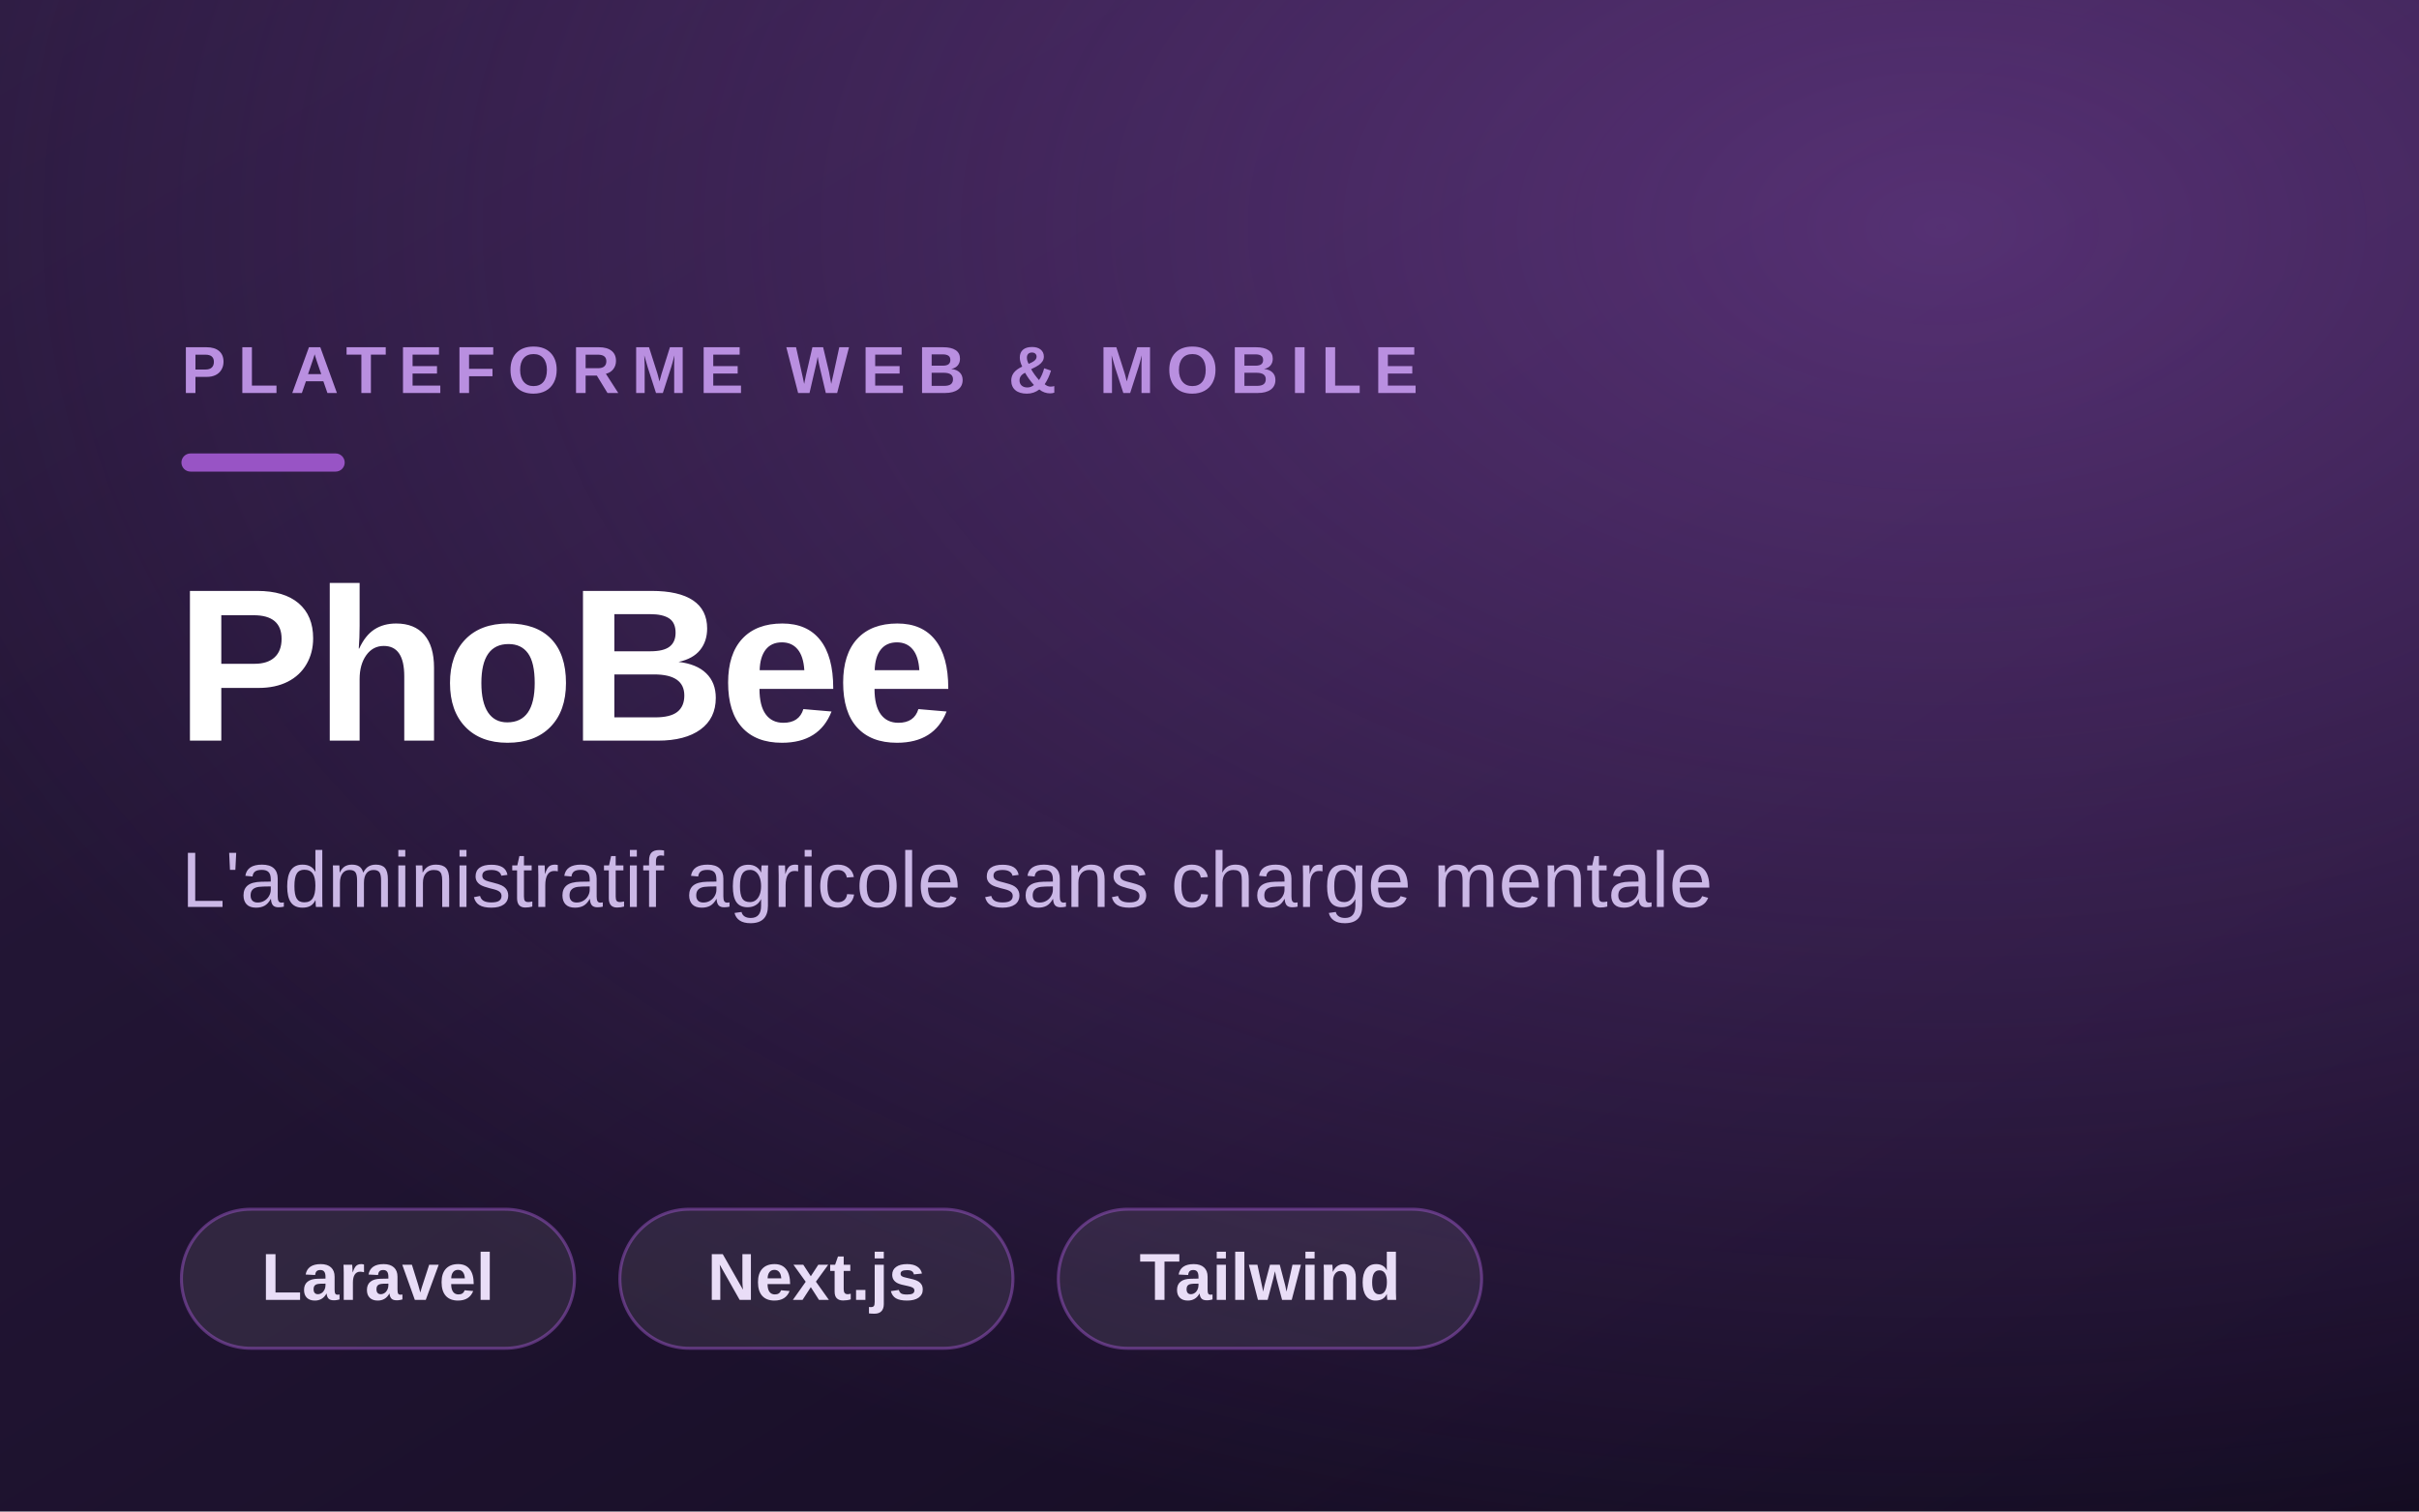
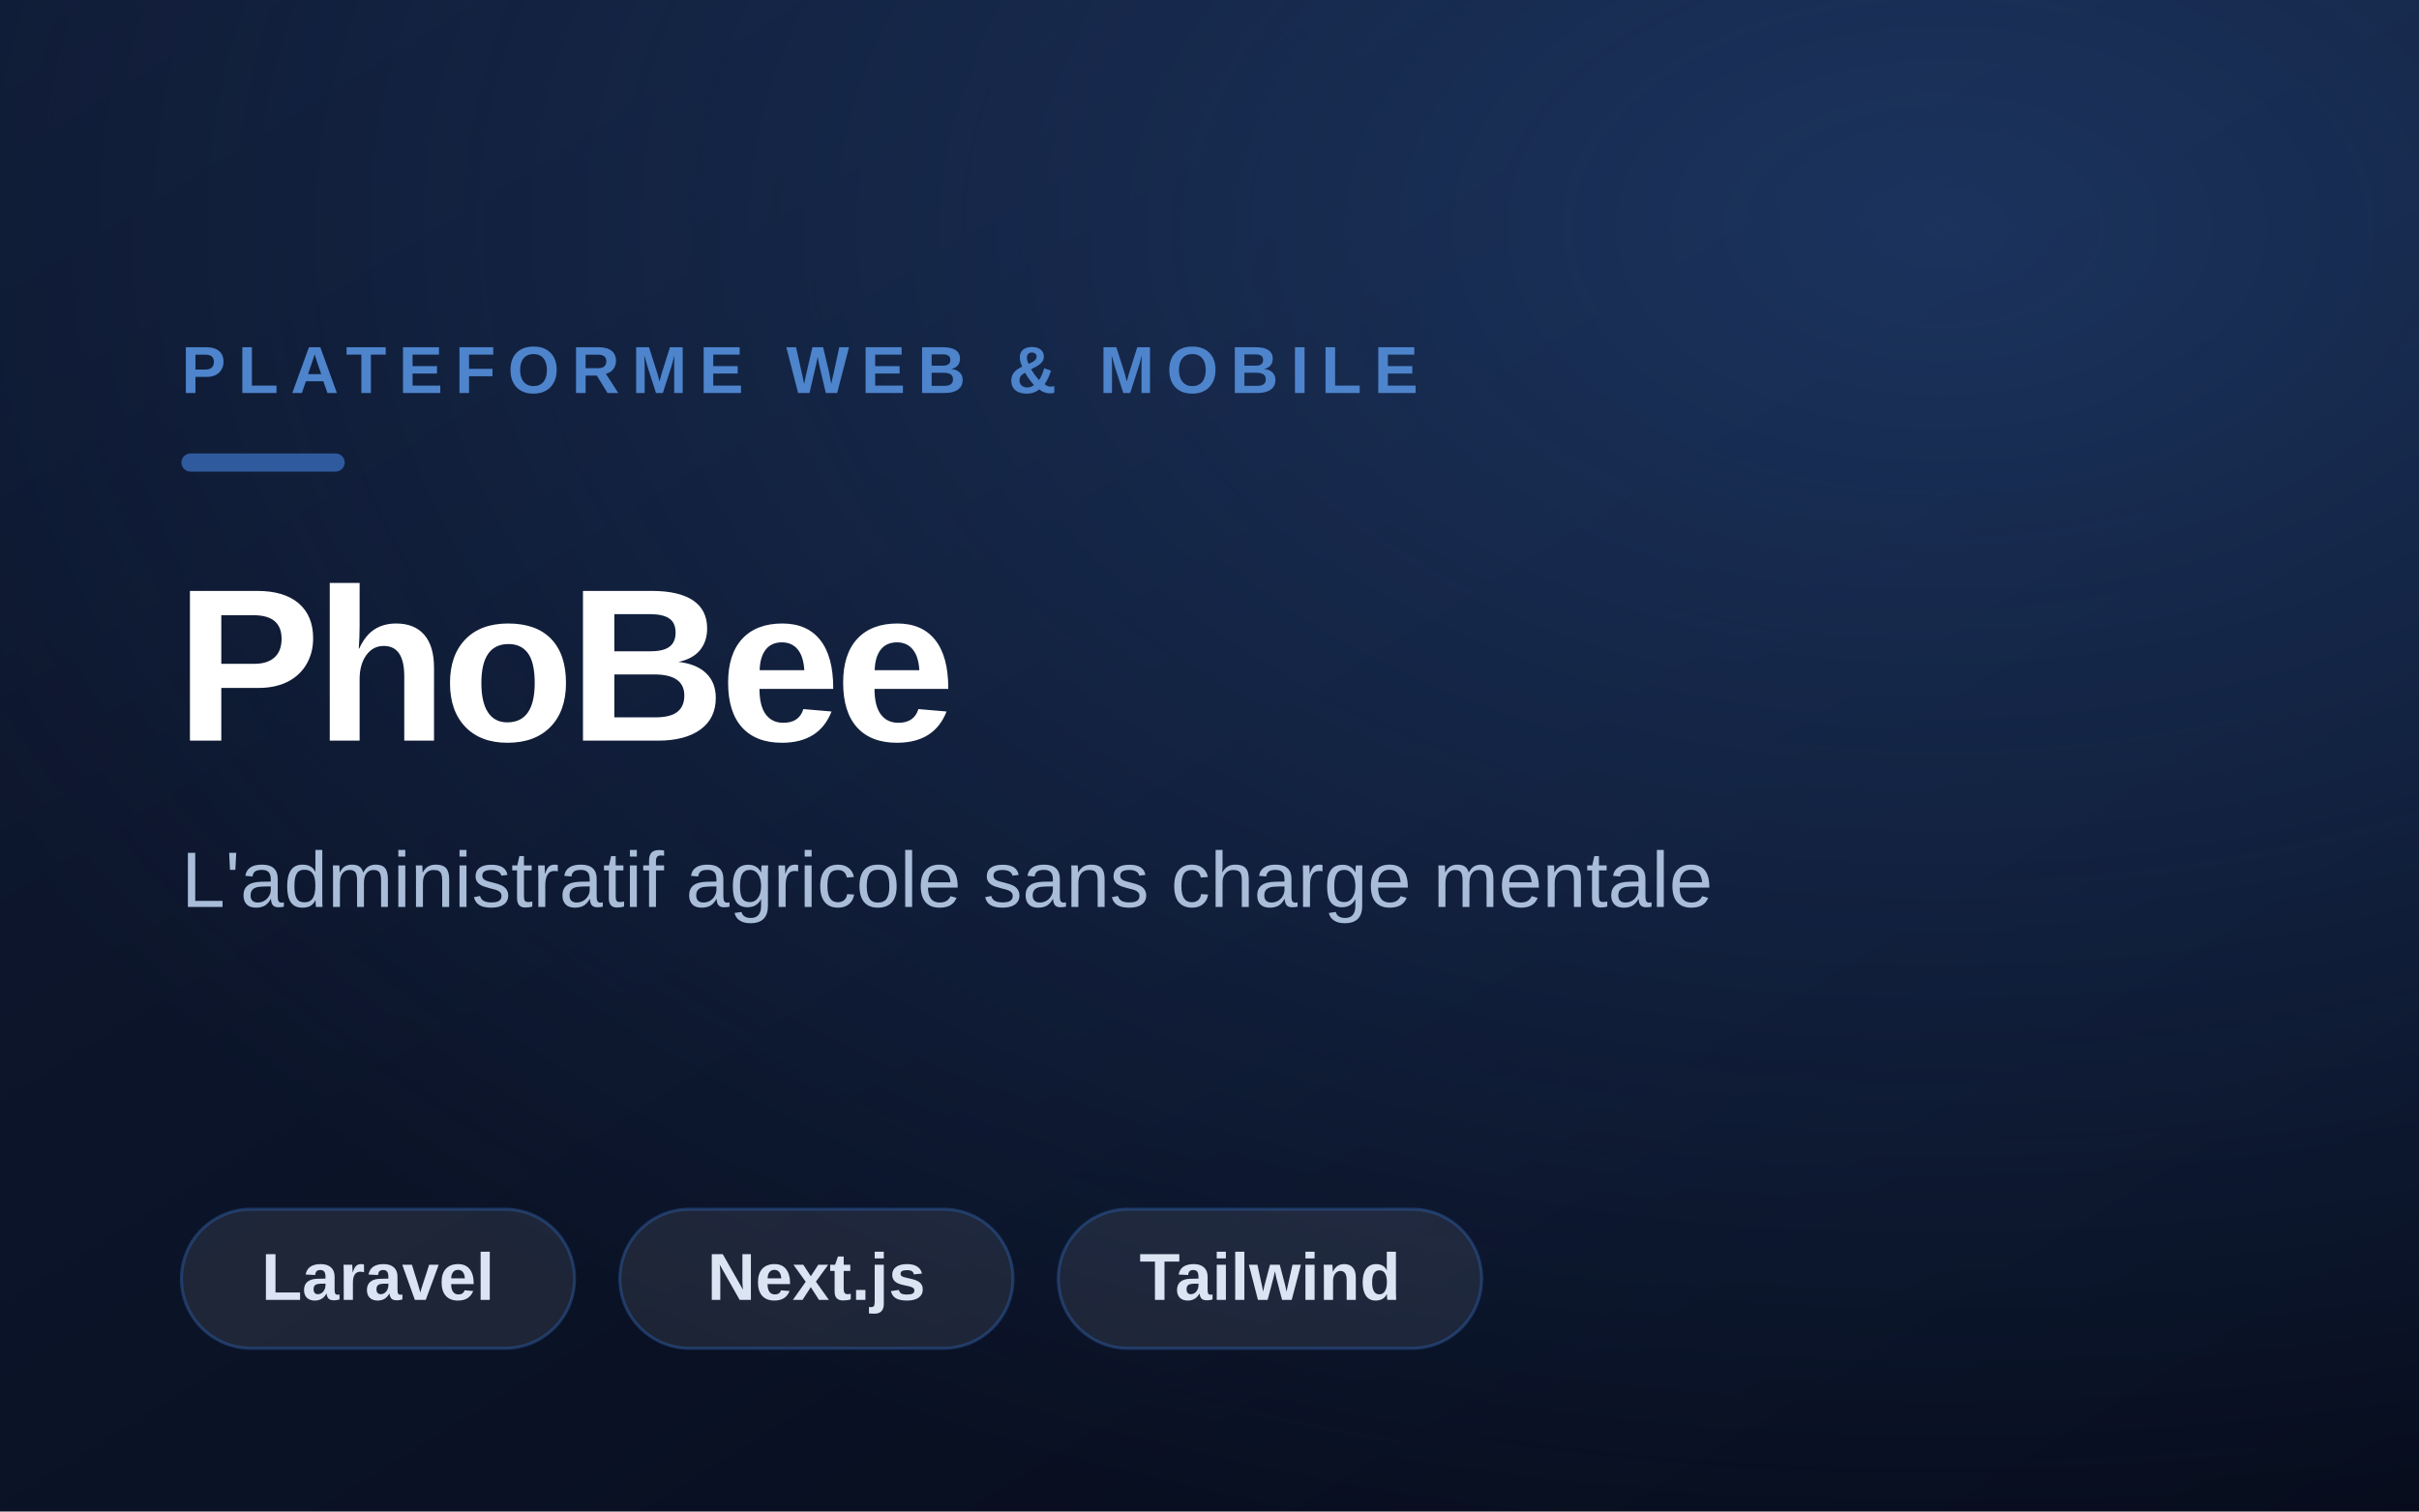
<svg xmlns="http://www.w3.org/2000/svg" viewBox="0 0 800 500" width="800" height="500" font-family="'IBM Plex Sans','Segoe UI',Arial,sans-serif">
  <defs>
    <linearGradient id="g" x1="0" y1="0" x2="1" y2="1">
-       <stop offset="0" stop-color="#2a1a3e" />
-       <stop offset="1" stop-color="#120b20" />
+       <stop offset="0" stop-color="#0f1a33" />
+       <stop offset="1" stop-color="#060b1a" />
    </linearGradient>
    <radialGradient id="glow" cx="0.8" cy="0.15" r="0.9">
-       <stop offset="0" stop-color="#9854c5" stop-opacity="0.45" />
-       <stop offset="1" stop-color="#9854c5" stop-opacity="0" />
+       <stop offset="0" stop-color="#2f5a9e" stop-opacity="0.45" />
+       <stop offset="1" stop-color="#2f5a9e" stop-opacity="0" />
    </radialGradient>
  </defs>
  <rect width="800" height="500" fill="url(#g)" />
  <rect width="800" height="500" fill="url(#glow)" />
-   <rect x="60" y="150" width="54" height="6" rx="3" fill="#9854c5" />
-   <text x="60" y="130" fill="#b98fe0" font-size="22" font-weight="600" letter-spacing="4">PLATEFORME WEB &amp; MOBILE</text>
+   <rect x="60" y="150" width="54" height="6" rx="3" fill="#2f5a9e" />
+   <text x="60" y="130" fill="#4d84cc" font-size="22" font-weight="600" letter-spacing="4">PLATEFORME WEB &amp; MOBILE</text>
  <text x="58" y="245" fill="#ffffff" font-size="72" font-weight="700" letter-spacing="-2">PhoBee</text>
-   <text x="60" y="300" fill="#cbb8e6" font-size="26" font-weight="400">L'administratif agricole sans charge mentale</text>
+   <text x="60" y="300" fill="#a9bdd9" font-size="26" font-weight="400">L'administratif agricole sans charge mentale</text>
  <g font-size="22" font-weight="600">
-     <rect x="60" y="400" width="130" height="46" rx="23" fill="#ffffff" fill-opacity="0.08" stroke="#9854c5" stroke-opacity="0.5" />
-     <text x="125" y="430" fill="#e9ddf7" text-anchor="middle">Laravel</text>
-     <rect x="205" y="400" width="130" height="46" rx="23" fill="#ffffff" fill-opacity="0.08" stroke="#9854c5" stroke-opacity="0.5" />
-     <text x="270" y="430" fill="#e9ddf7" text-anchor="middle">Next.js</text>
-     <rect x="350" y="400" width="140" height="46" rx="23" fill="#ffffff" fill-opacity="0.08" stroke="#9854c5" stroke-opacity="0.5" />
-     <text x="420" y="430" fill="#e9ddf7" text-anchor="middle">Tailwind</text>
+     <rect x="60" y="400" width="130" height="46" rx="23" fill="#ffffff" fill-opacity="0.08" stroke="#2f5a9e" stroke-opacity="0.5" />
+     <text x="125" y="430" fill="#dbe4f3" text-anchor="middle">Laravel</text>
+     <rect x="205" y="400" width="130" height="46" rx="23" fill="#ffffff" fill-opacity="0.08" stroke="#2f5a9e" stroke-opacity="0.5" />
+     <text x="270" y="430" fill="#dbe4f3" text-anchor="middle">Next.js</text>
+     <rect x="350" y="400" width="140" height="46" rx="23" fill="#ffffff" fill-opacity="0.08" stroke="#2f5a9e" stroke-opacity="0.5" />
+     <text x="420" y="430" fill="#dbe4f3" text-anchor="middle">Tailwind</text>
  </g>
</svg>
